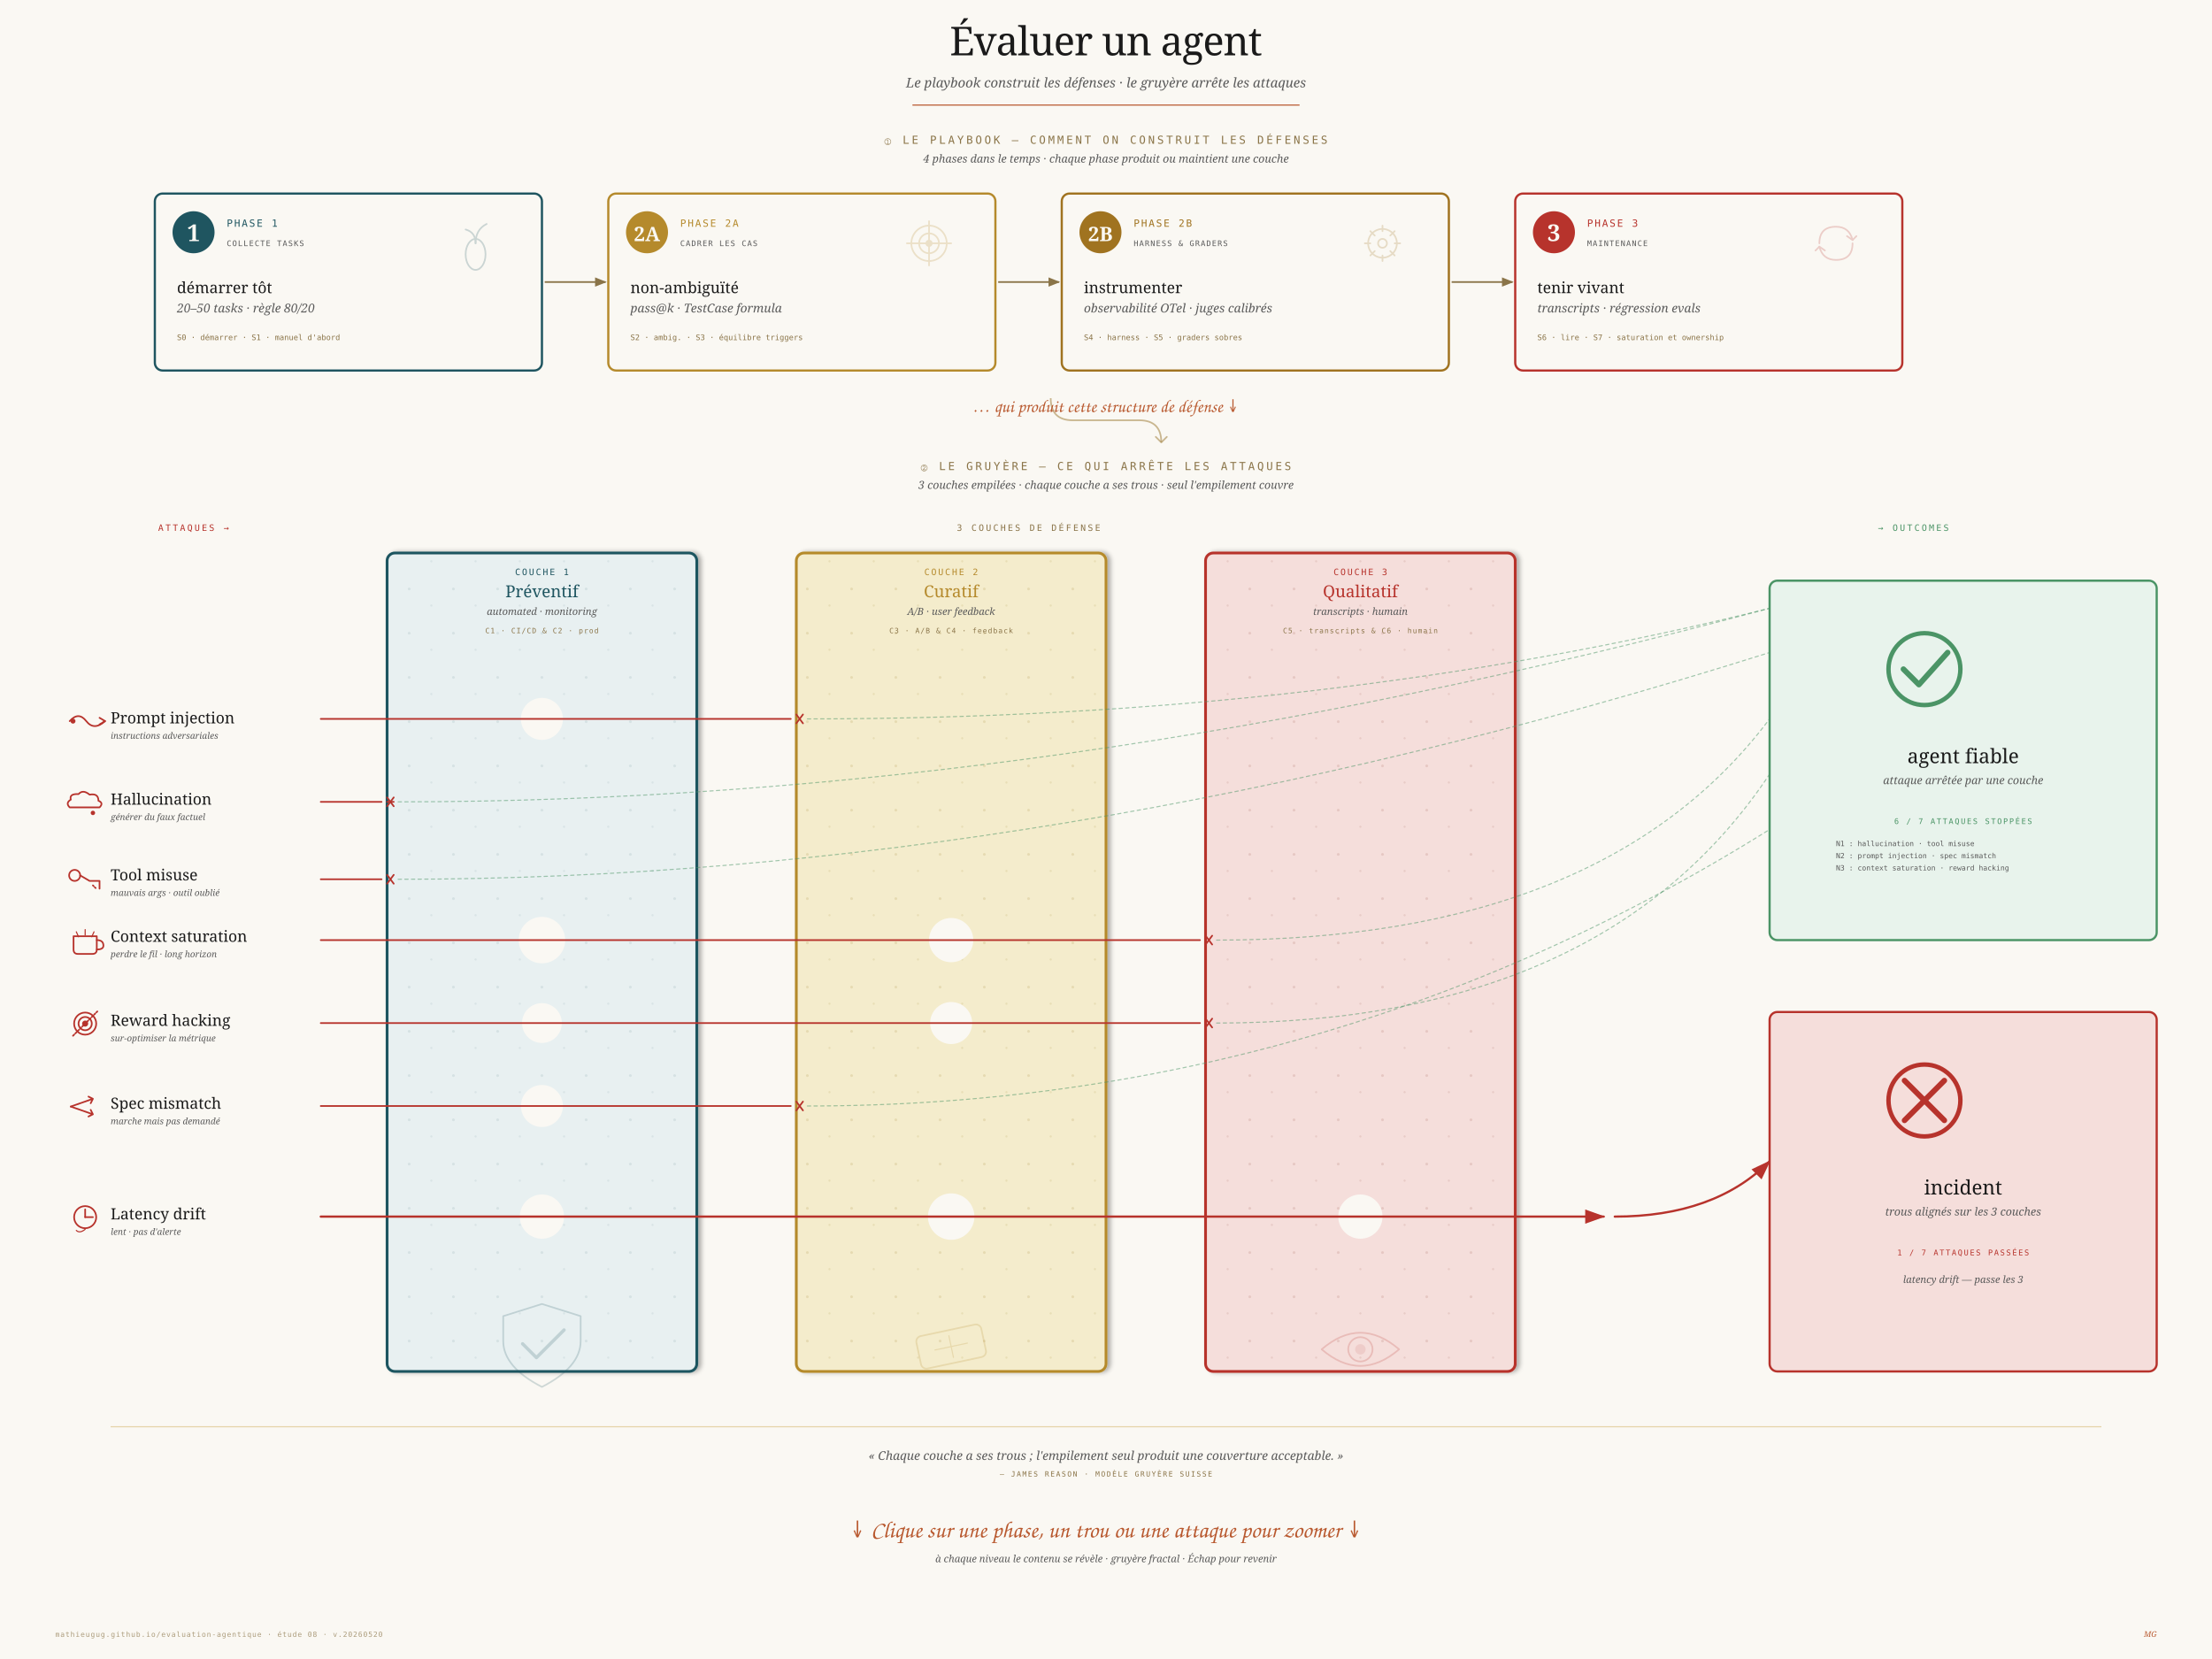
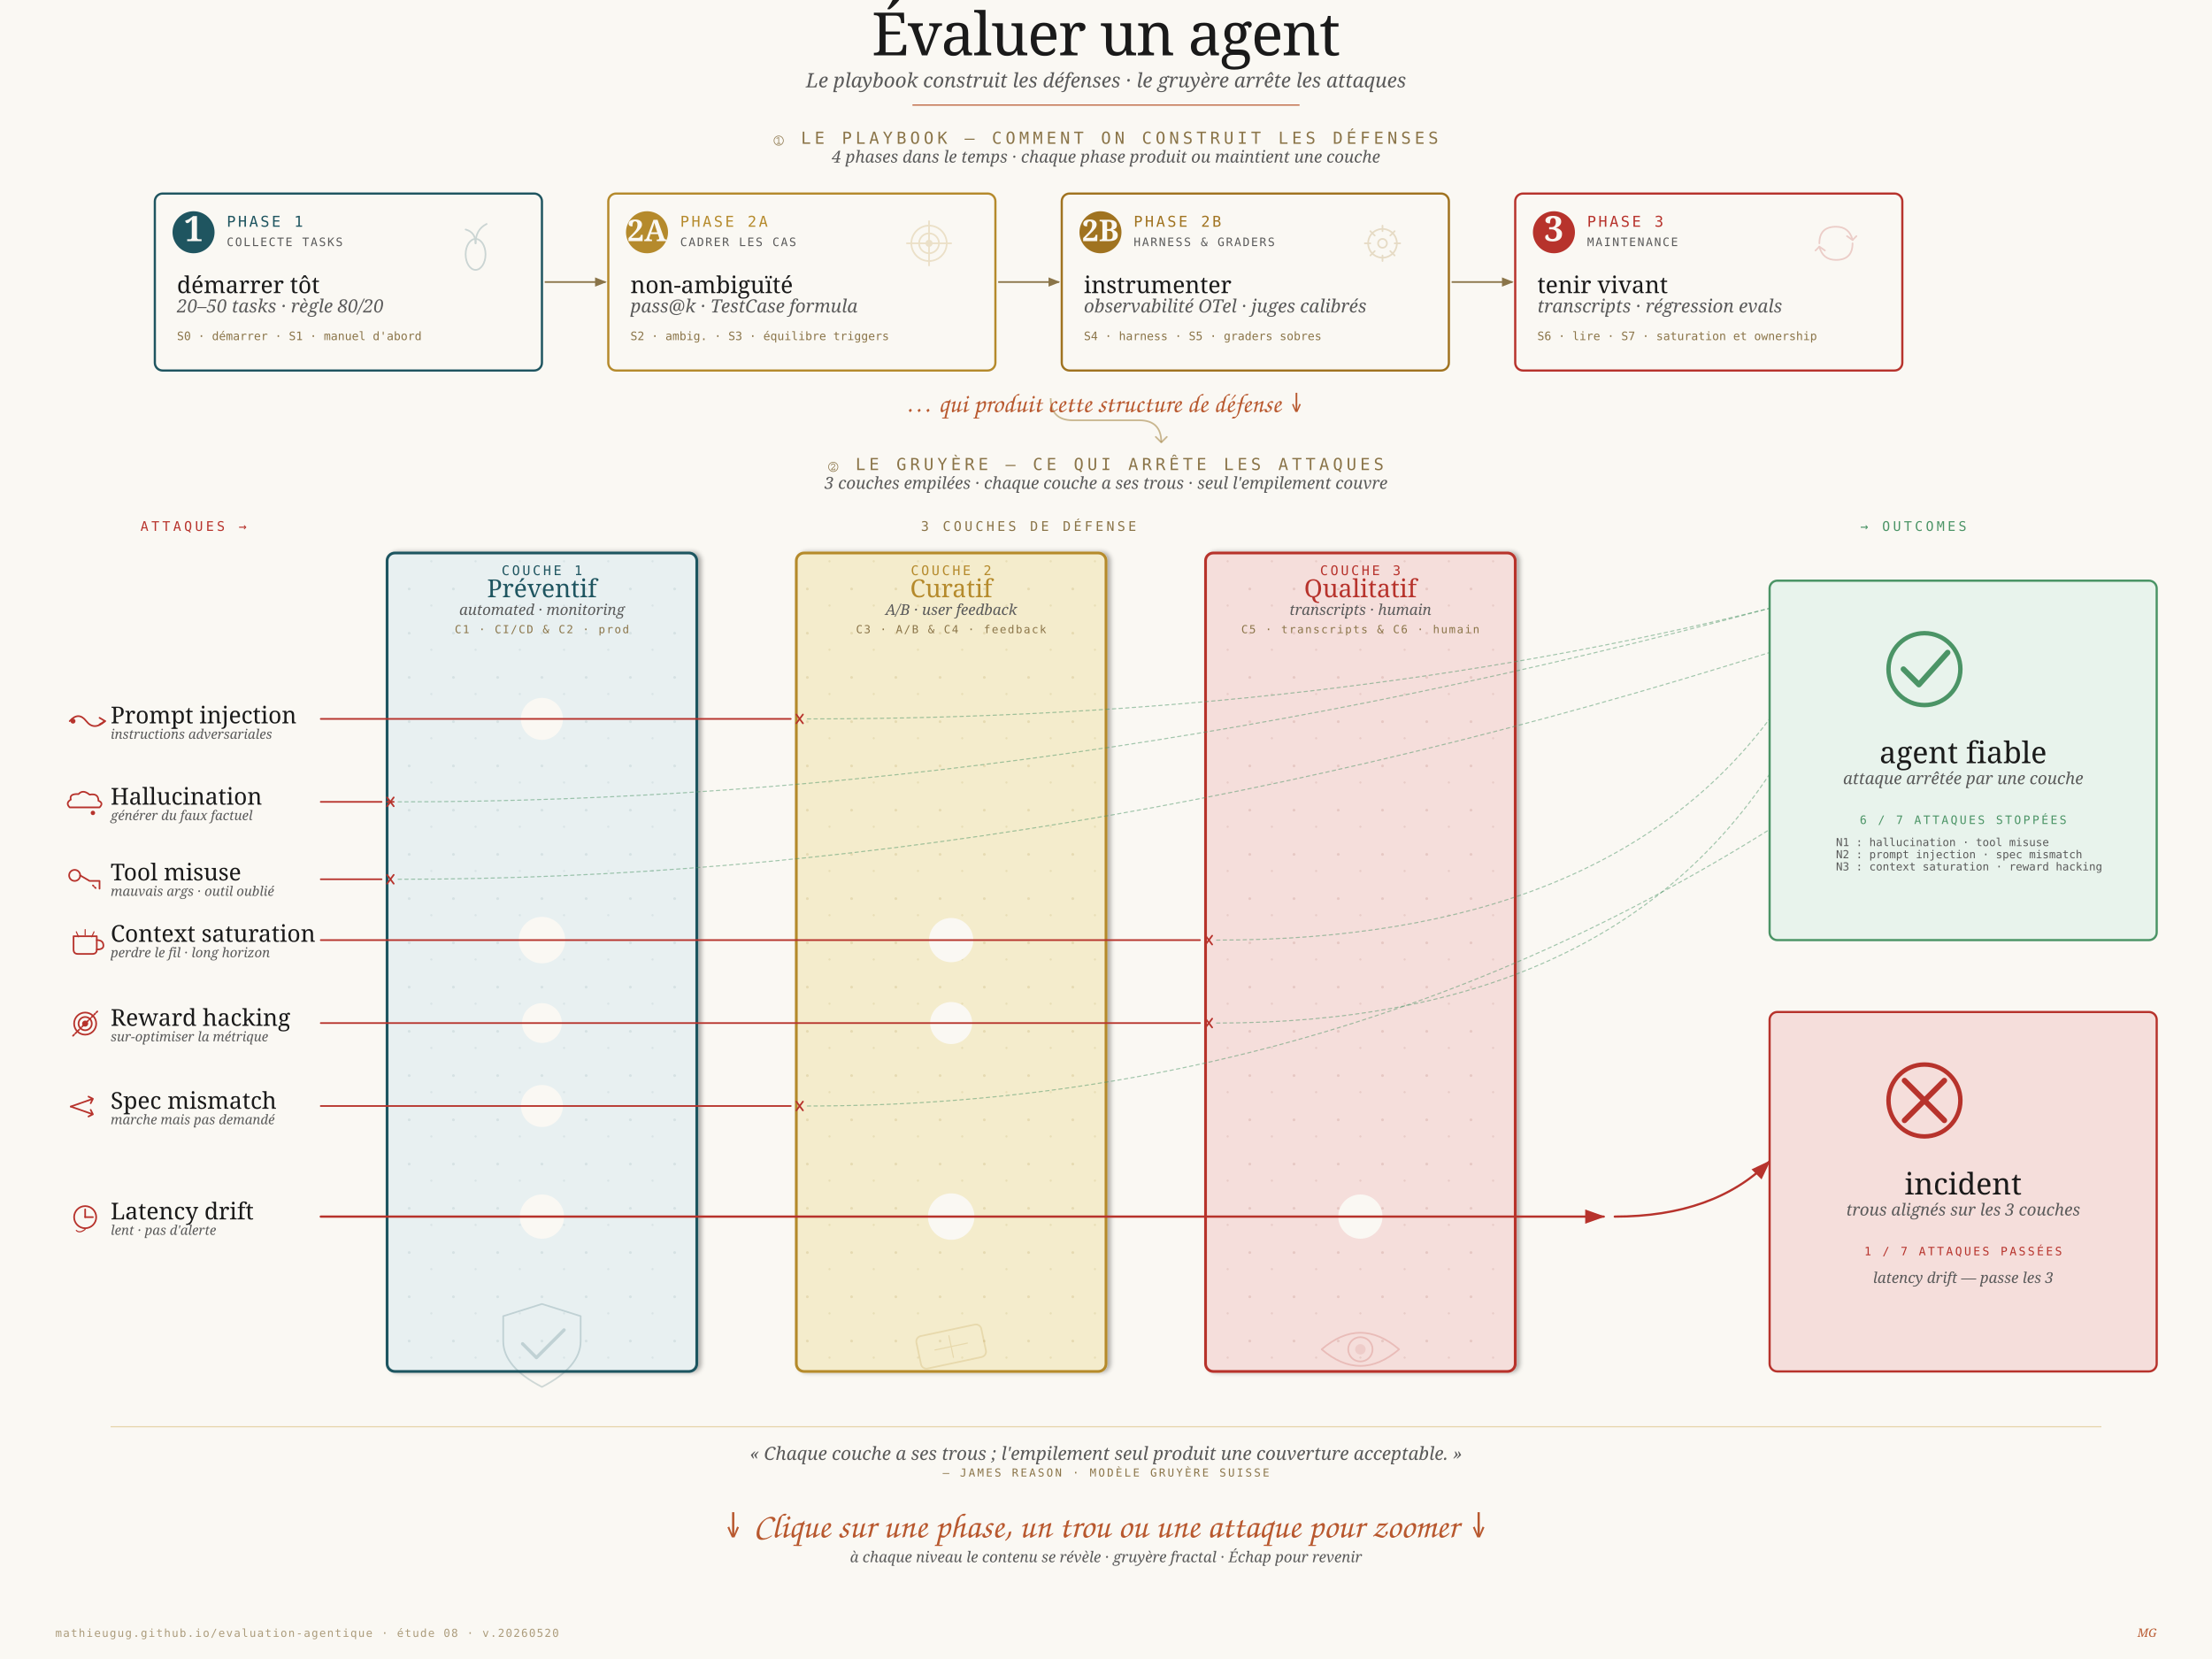
<svg xmlns="http://www.w3.org/2000/svg" viewBox="0 0 4000 3000" preserveAspectRatio="xMidYMid meet">
  <defs>
    <marker id="arr-incident" viewBox="0 0 14 10" refX="13" refY="5" markerWidth="9" markerHeight="9" orient="auto-start-reverse">
      <path d="M 0 0 L 14 5 L 0 10 Z" fill="#b7332c" />
    </marker>
    <marker id="arr-blocked" viewBox="0 0 14 14" refX="7" refY="7" markerWidth="14" markerHeight="14" orient="0">
      <g stroke="#b7332c" stroke-width="2.5" stroke-linecap="round">
        <line x1="3" y1="3" x2="11" y2="11" />
        <line x1="11" y1="3" x2="3" y2="11" />
      </g>
    </marker>
    <marker id="arr-seq" viewBox="0 0 10 8" refX="9" refY="4" markerWidth="7" markerHeight="7" orient="auto-start-reverse">
      <path d="M 0 0 L 10 4 L 0 8 Z" fill="#8a7448" />
    </marker>
    <pattern id="cheese-tex-teal" patternUnits="userSpaceOnUse" width="80" height="80">
      <rect width="80" height="80" fill="#e8f0f1" />
      <circle cx="20" cy="25" r="2.5" fill="#c9d8db" opacity="0.6" />
      <circle cx="60" cy="55" r="2" fill="#c9d8db" opacity="0.5" />
    </pattern>
    <pattern id="cheese-tex-ocre" patternUnits="userSpaceOnUse" width="80" height="80">
      <rect width="80" height="80" fill="#f4eccc" />
      <circle cx="20" cy="25" r="2.5" fill="#dccfa0" opacity="0.6" />
      <circle cx="60" cy="55" r="2" fill="#dccfa0" opacity="0.5" />
    </pattern>
    <pattern id="cheese-tex-carmine" patternUnits="userSpaceOnUse" width="80" height="80">
      <rect width="80" height="80" fill="#f5dedb" />
      <circle cx="20" cy="25" r="2.5" fill="#dcb8b3" opacity="0.6" />
      <circle cx="60" cy="55" r="2" fill="#dcb8b3" opacity="0.5" />
    </pattern>
    <filter id="slice-shadow" x="-5%" y="-5%" width="110%" height="110%">
      <feGaussianBlur in="SourceAlpha" stdDeviation="4" />
      <feOffset dx="6" dy="0" />
      <feComponentTransfer>
        <feFuncA type="linear" slope="0.3" />
      </feComponentTransfer>
      <feMerge>
        <feMergeNode />
        <feMergeNode in="SourceGraphic" />
      </feMerge>
    </filter>
  </defs>
  <rect width="4000" height="3000" fill="#faf8f3" />
  <g id="title-block">
-     <text x="2000" y="100" text-anchor="middle" font-family="Cambria, Georgia, serif" font-size="72" font-weight="500" fill="#1a1a1a" letter-spacing="-0.02em">Évaluer un agent</text>
-     <text x="2000" y="158" text-anchor="middle" font-family="Cambria, Georgia, serif" font-size="24" font-style="italic" fill="#5a5a5a">Le playbook construit les défenses · le gruyère arrête les attaques</text>
+     <text x="2000" y="100" text-anchor="middle" font-family="Cambria, Georgia, serif" font-size="108" font-weight="500" fill="#1a1a1a" letter-spacing="-0.02em">Évaluer un agent</text>
+     <text x="2000" y="158" text-anchor="middle" font-family="Cambria, Georgia, serif" font-size="36" font-style="italic" fill="#5a5a5a">Le playbook construit les défenses · le gruyère arrête les attaques</text>
    <line x1="1650" y1="190" x2="2350" y2="190" stroke="#b8582e" stroke-width="2" />
  </g>
  <g id="playbook-pipeline">
-     <text x="2000" y="260" text-anchor="middle" font-family="Consolas, monospace" font-size="20" font-weight="500" letter-spacing="0.22em" fill="#8a7448">
+     <text x="2000" y="260" text-anchor="middle" font-family="Consolas, monospace" font-size="30" font-weight="500" letter-spacing="0.22em" fill="#8a7448">
      ① LE PLAYBOOK — COMMENT ON CONSTRUIT LES DÉFENSES
    </text>
-     <text x="2000" y="294" text-anchor="middle" font-family="Cambria, Georgia, serif" font-size="20" font-style="italic" fill="#5a5a5a">
+     <text x="2000" y="294" text-anchor="middle" font-family="Cambria, Georgia, serif" font-size="30" font-style="italic" fill="#5a5a5a">
      4 phases dans le temps · chaque phase produit ou maintient une couche
    </text>
    <g class="station" data-node="P1">
      <rect x="280" y="350" width="700" height="320" rx="14" fill="#faf8f3" stroke="#1f5560" stroke-width="4" />
      <circle cx="350" cy="420" r="38" fill="#1f5560" />
-       <text x="350" y="436" text-anchor="middle" font-family="Cambria, Georgia, serif" font-size="42" font-weight="600" fill="#faf8f3">1</text>
+       <text x="350" y="436" text-anchor="middle" font-family="Cambria, Georgia, serif" font-size="63" font-weight="600" fill="#faf8f3">1</text>
      <g transform="translate(800, 380)" stroke="#1f5560" stroke-width="3" fill="none" stroke-linecap="round" stroke-linejoin="round" opacity="0.22">
        <ellipse cx="60" cy="80" rx="18" ry="28" />
        <path d="M 60 60 Q 60 35 80 25" />
        <path d="M 60 60 Q 60 40 42 35" />
      </g>
-       <text x="410" y="410" font-family="Consolas, monospace" font-size="18" letter-spacing="0.15em" font-weight="500" fill="#1f5560">PHASE 1</text>
-       <text x="410" y="445" font-family="Consolas, monospace" font-size="14" letter-spacing="0.12em" fill="#5a5a5a">COLLECTE TASKS</text>
-       <text x="320" y="530" font-family="Cambria, Georgia, serif" font-size="28" font-weight="500" fill="#1a1a1a">démarrer tôt</text>
-       <text x="320" y="565" font-family="Cambria, Georgia, serif" font-size="22" font-style="italic" fill="#5a5a5a">20–50 tasks · règle 80/20</text>
-       <text x="320" y="615" font-family="Consolas, monospace" font-size="14" fill="#8a7448">S0 · démarrer · S1 · manuel d'abord</text>
+       <text x="410" y="410" font-family="Consolas, monospace" font-size="27" letter-spacing="0.15em" font-weight="500" fill="#1f5560">PHASE 1</text>
+       <text x="410" y="445" font-family="Consolas, monospace" font-size="21" letter-spacing="0.12em" fill="#5a5a5a">COLLECTE TASKS</text>
+       <text x="320" y="530" font-family="Cambria, Georgia, serif" font-size="42" font-weight="500" fill="#1a1a1a">démarrer tôt</text>
+       <text x="320" y="565" font-family="Cambria, Georgia, serif" font-size="33" font-style="italic" fill="#5a5a5a">20–50 tasks · règle 80/20</text>
+       <text x="320" y="615" font-family="Consolas, monospace" font-size="21" fill="#8a7448">S0 · démarrer · S1 · manuel d'abord</text>
    </g>
    <line x1="985" y1="510" x2="1095" y2="510" stroke="#8a7448" stroke-width="3" marker-end="url(#arr-seq)" />
    <g class="station" data-node="P2A">
      <rect x="1100" y="350" width="700" height="320" rx="14" fill="#faf8f3" stroke="#b58a2c" stroke-width="4" />
      <circle cx="1170" cy="420" r="38" fill="#b58a2c" />
-       <text x="1170" y="436" text-anchor="middle" font-family="Cambria, Georgia, serif" font-size="36" font-weight="600" fill="#faf8f3">2A</text>
+       <text x="1170" y="436" text-anchor="middle" font-family="Cambria, Georgia, serif" font-size="54" font-weight="600" fill="#faf8f3">2A</text>
      <g transform="translate(1620, 380)" stroke="#b58a2c" stroke-width="3" fill="none" stroke-linecap="round" stroke-linejoin="round" opacity="0.22">
        <circle cx="60" cy="60" r="32" />
        <circle cx="60" cy="60" r="18" />
        <circle cx="60" cy="60" r="5" fill="#b58a2c" />
        <line x1="60" y1="20" x2="60" y2="100" />
        <line x1="20" y1="60" x2="100" y2="60" />
      </g>
-       <text x="1230" y="410" font-family="Consolas, monospace" font-size="18" letter-spacing="0.15em" font-weight="500" fill="#b58a2c">PHASE 2A</text>
-       <text x="1230" y="445" font-family="Consolas, monospace" font-size="14" letter-spacing="0.12em" fill="#5a5a5a">CADRER LES CAS</text>
-       <text x="1140" y="530" font-family="Cambria, Georgia, serif" font-size="28" font-weight="500" fill="#1a1a1a">non-ambiguïté</text>
-       <text x="1140" y="565" font-family="Cambria, Georgia, serif" font-size="22" font-style="italic" fill="#5a5a5a">pass@k · TestCase formula</text>
-       <text x="1140" y="615" font-family="Consolas, monospace" font-size="14" fill="#8a7448">S2 · ambig. · S3 · équilibre triggers</text>
+       <text x="1230" y="410" font-family="Consolas, monospace" font-size="27" letter-spacing="0.15em" font-weight="500" fill="#b58a2c">PHASE 2A</text>
+       <text x="1230" y="445" font-family="Consolas, monospace" font-size="21" letter-spacing="0.12em" fill="#5a5a5a">CADRER LES CAS</text>
+       <text x="1140" y="530" font-family="Cambria, Georgia, serif" font-size="42" font-weight="500" fill="#1a1a1a">non-ambiguïté</text>
+       <text x="1140" y="565" font-family="Cambria, Georgia, serif" font-size="33" font-style="italic" fill="#5a5a5a">pass@k · TestCase formula</text>
+       <text x="1140" y="615" font-family="Consolas, monospace" font-size="21" fill="#8a7448">S2 · ambig. · S3 · équilibre triggers</text>
    </g>
    <line x1="1805" y1="510" x2="1915" y2="510" stroke="#8a7448" stroke-width="3" marker-end="url(#arr-seq)" />
    <g class="station" data-node="P2B">
      <rect x="1920" y="350" width="700" height="320" rx="14" fill="#faf8f3" stroke="#a07320" stroke-width="4" />
      <circle cx="1990" cy="420" r="38" fill="#a07320" />
-       <text x="1990" y="436" text-anchor="middle" font-family="Cambria, Georgia, serif" font-size="36" font-weight="600" fill="#faf8f3">2B</text>
+       <text x="1990" y="436" text-anchor="middle" font-family="Cambria, Georgia, serif" font-size="54" font-weight="600" fill="#faf8f3">2B</text>
      <g transform="translate(2440, 380)" stroke="#a07320" stroke-width="3" fill="none" stroke-linecap="round" stroke-linejoin="round" opacity="0.22">
        <circle cx="60" cy="60" r="26" />
        <g stroke-width="3">
          <line x1="60" y1="28" x2="60" y2="38" />
          <line x1="60" y1="82" x2="60" y2="92" />
          <line x1="28" y1="60" x2="38" y2="60" />
          <line x1="82" y1="60" x2="92" y2="60" />
          <line x1="38" y1="38" x2="46" y2="46" />
          <line x1="74" y1="74" x2="82" y2="82" />
          <line x1="38" y1="82" x2="46" y2="74" />
          <line x1="74" y1="46" x2="82" y2="38" />
        </g>
        <circle cx="60" cy="60" r="8" />
      </g>
-       <text x="2050" y="410" font-family="Consolas, monospace" font-size="18" letter-spacing="0.15em" font-weight="500" fill="#a07320">PHASE 2B</text>
-       <text x="2050" y="445" font-family="Consolas, monospace" font-size="14" letter-spacing="0.12em" fill="#5a5a5a">HARNESS &amp; GRADERS</text>
-       <text x="1960" y="530" font-family="Cambria, Georgia, serif" font-size="28" font-weight="500" fill="#1a1a1a">instrumenter</text>
-       <text x="1960" y="565" font-family="Cambria, Georgia, serif" font-size="22" font-style="italic" fill="#5a5a5a">observabilité OTel · juges calibrés</text>
-       <text x="1960" y="615" font-family="Consolas, monospace" font-size="14" fill="#8a7448">S4 · harness · S5 · graders sobres</text>
+       <text x="2050" y="410" font-family="Consolas, monospace" font-size="27" letter-spacing="0.15em" font-weight="500" fill="#a07320">PHASE 2B</text>
+       <text x="2050" y="445" font-family="Consolas, monospace" font-size="21" letter-spacing="0.12em" fill="#5a5a5a">HARNESS &amp; GRADERS</text>
+       <text x="1960" y="530" font-family="Cambria, Georgia, serif" font-size="42" font-weight="500" fill="#1a1a1a">instrumenter</text>
+       <text x="1960" y="565" font-family="Cambria, Georgia, serif" font-size="33" font-style="italic" fill="#5a5a5a">observabilité OTel · juges calibrés</text>
+       <text x="1960" y="615" font-family="Consolas, monospace" font-size="21" fill="#8a7448">S4 · harness · S5 · graders sobres</text>
    </g>
    <line x1="2625" y1="510" x2="2735" y2="510" stroke="#8a7448" stroke-width="3" marker-end="url(#arr-seq)" />
    <g class="station" data-node="P3">
      <rect x="2740" y="350" width="700" height="320" rx="14" fill="#faf8f3" stroke="#b7332c" stroke-width="4" />
      <circle cx="2810" cy="420" r="38" fill="#b7332c" />
-       <text x="2810" y="436" text-anchor="middle" font-family="Cambria, Georgia, serif" font-size="42" font-weight="600" fill="#faf8f3">3</text>
+       <text x="2810" y="436" text-anchor="middle" font-family="Cambria, Georgia, serif" font-size="63" font-weight="600" fill="#faf8f3">3</text>
      <g transform="translate(3260, 380)" stroke="#b7332c" stroke-width="3" fill="none" stroke-linecap="round" stroke-linejoin="round" opacity="0.22">
        <path d="M 30 60 Q 30 30 60 30 Q 84 30 90 54" />
        <path d="M 80 47 L 90 54 L 97 47" />
        <path d="M 90 60 Q 90 90 60 90 Q 36 90 30 66" />
        <path d="M 40 73 L 30 66 L 23 73" />
      </g>
-       <text x="2870" y="410" font-family="Consolas, monospace" font-size="18" letter-spacing="0.15em" font-weight="500" fill="#b7332c">PHASE 3</text>
-       <text x="2870" y="445" font-family="Consolas, monospace" font-size="14" letter-spacing="0.12em" fill="#5a5a5a">MAINTENANCE</text>
-       <text x="2780" y="530" font-family="Cambria, Georgia, serif" font-size="28" font-weight="500" fill="#1a1a1a">tenir vivant</text>
-       <text x="2780" y="565" font-family="Cambria, Georgia, serif" font-size="22" font-style="italic" fill="#5a5a5a">transcripts · régression evals</text>
-       <text x="2780" y="615" font-family="Consolas, monospace" font-size="14" fill="#8a7448">S6 · lire · S7 · saturation et ownership</text>
+       <text x="2870" y="410" font-family="Consolas, monospace" font-size="27" letter-spacing="0.15em" font-weight="500" fill="#b7332c">PHASE 3</text>
+       <text x="2870" y="445" font-family="Consolas, monospace" font-size="21" letter-spacing="0.12em" fill="#5a5a5a">MAINTENANCE</text>
+       <text x="2780" y="530" font-family="Cambria, Georgia, serif" font-size="42" font-weight="500" fill="#1a1a1a">tenir vivant</text>
+       <text x="2780" y="565" font-family="Cambria, Georgia, serif" font-size="33" font-style="italic" fill="#5a5a5a">transcripts · régression evals</text>
+       <text x="2780" y="615" font-family="Consolas, monospace" font-size="21" fill="#8a7448">S6 · lire · S7 · saturation et ownership</text>
    </g>
  </g>
  <g id="transition">
    <path d="M 1900 720 Q 1900 760 1940 760 L 2060 760 Q 2100 760 2100 800" stroke="#a88b4d" stroke-width="3" fill="none" opacity="0.6" />
    <path d="M 2090 790 L 2100 800 L 2110 790" stroke="#a88b4d" stroke-width="3" fill="none" stroke-linecap="round" stroke-linejoin="round" opacity="0.6" />
-     <text x="2000" y="745" text-anchor="middle" font-family="Caveat, cursive" font-size="32" fill="#b8582e" font-style="italic">
+     <text x="2000" y="745" text-anchor="middle" font-family="Caveat, cursive" font-size="48" fill="#b8582e" font-style="italic">
      … qui produit cette structure de défense ↓
    </text>
  </g>
  <g id="defense-labels">
-     <text x="2000" y="850" text-anchor="middle" font-family="Consolas, monospace" font-size="20" font-weight="500" letter-spacing="0.22em" fill="#8a7448">
+     <text x="2000" y="850" text-anchor="middle" font-family="Consolas, monospace" font-size="30" font-weight="500" letter-spacing="0.22em" fill="#8a7448">
      ② LE GRUYÈRE — CE QUI ARRÊTE LES ATTAQUES
    </text>
-     <text x="2000" y="884" text-anchor="middle" font-family="Cambria, Georgia, serif" font-size="20" font-style="italic" fill="#5a5a5a">
+     <text x="2000" y="884" text-anchor="middle" font-family="Cambria, Georgia, serif" font-size="30" font-style="italic" fill="#5a5a5a">
      3 couches empilées · chaque couche a ses trous · seul l'empilement couvre
    </text>
  </g>
-   <g id="column-labels" font-family="Consolas, monospace" font-size="16" letter-spacing="0.22em" font-weight="500">
+   <g id="column-labels" font-family="Consolas, monospace" font-size="24" letter-spacing="0.22em" font-weight="500">
    <text x="350" y="960" text-anchor="middle" fill="#b7332c">ATTAQUES →</text>
    <text x="1860" y="960" text-anchor="middle" fill="#8a7448">3 COUCHES DE DÉFENSE</text>
    <text x="3460" y="960" text-anchor="middle" fill="#4b9466">→ OUTCOMES</text>
  </g>
  <g class="slice" data-node="N1">
    <rect x="700" y="1000" width="560" height="1480" rx="14" fill="url(#cheese-tex-teal)" stroke="#1f5560" stroke-width="5" filter="url(#slice-shadow)" />
-     <text x="980" y="1040" text-anchor="middle" font-family="Consolas, monospace" font-size="16" letter-spacing="0.18em" font-weight="500" fill="#1f5560">
+     <text x="980" y="1040" text-anchor="middle" font-family="Consolas, monospace" font-size="24" letter-spacing="0.18em" font-weight="500" fill="#1f5560">
      COUCHE 1
    </text>
-     <text x="980" y="1080" text-anchor="middle" font-family="Cambria, Georgia, serif" font-size="30" font-weight="500" fill="#1f5560">
+     <text x="980" y="1080" text-anchor="middle" font-family="Cambria, Georgia, serif" font-size="45" font-weight="500" fill="#1f5560">
      Préventif
    </text>
-     <text x="980" y="1112" text-anchor="middle" font-family="Cambria, Georgia, serif" font-size="18" font-style="italic" fill="#5a5a5a">
+     <text x="980" y="1112" text-anchor="middle" font-family="Cambria, Georgia, serif" font-size="27" font-style="italic" fill="#5a5a5a">
      automated · monitoring
    </text>
-     <text x="980" y="1145" text-anchor="middle" font-family="Consolas, monospace" font-size="13" letter-spacing="0.12em" fill="#8a7448">
+     <text x="980" y="1145" text-anchor="middle" font-family="Consolas, monospace" font-size="20" letter-spacing="0.12em" fill="#8a7448">
      C1 · CI/CD &amp; C2 · prod
    </text>
    <g transform="translate(900, 2350)" stroke="#1f5560" stroke-width="3" fill="none" stroke-linecap="round" stroke-linejoin="round" opacity="0.20">
      <path d="M 80 8 L 150 30 L 150 75 Q 150 122 80 158 Q 10 122 10 75 L 10 30 Z" />
      <path d="M 45 80 L 70 105 L 120 55" stroke-width="6" />
    </g>
    <g fill="#faf8f3">
      <circle cx="980" cy="1300" r="38" />
      <circle cx="980" cy="1700" r="42" />
      <circle cx="980" cy="1850" r="36" />
      <circle cx="980" cy="2000" r="38" />
      <circle cx="980" cy="2200" r="40" />
    </g>
  </g>
  <g class="slice" data-node="N2">
    <rect x="1440" y="1000" width="560" height="1480" rx="14" fill="url(#cheese-tex-ocre)" stroke="#b58a2c" stroke-width="5" filter="url(#slice-shadow)" />
-     <text x="1720" y="1040" text-anchor="middle" font-family="Consolas, monospace" font-size="16" letter-spacing="0.18em" font-weight="500" fill="#b58a2c">
+     <text x="1720" y="1040" text-anchor="middle" font-family="Consolas, monospace" font-size="24" letter-spacing="0.18em" font-weight="500" fill="#b58a2c">
      COUCHE 2
    </text>
-     <text x="1720" y="1080" text-anchor="middle" font-family="Cambria, Georgia, serif" font-size="30" font-weight="500" fill="#b58a2c">
+     <text x="1720" y="1080" text-anchor="middle" font-family="Cambria, Georgia, serif" font-size="45" font-weight="500" fill="#b58a2c">
      Curatif
    </text>
-     <text x="1720" y="1112" text-anchor="middle" font-family="Cambria, Georgia, serif" font-size="18" font-style="italic" fill="#5a5a5a">
+     <text x="1720" y="1112" text-anchor="middle" font-family="Cambria, Georgia, serif" font-size="27" font-style="italic" fill="#5a5a5a">
      A/B · user feedback
    </text>
-     <text x="1720" y="1145" text-anchor="middle" font-family="Consolas, monospace" font-size="13" letter-spacing="0.12em" fill="#8a7448">
+     <text x="1720" y="1145" text-anchor="middle" font-family="Consolas, monospace" font-size="20" letter-spacing="0.12em" fill="#8a7448">
      C3 · A/B &amp; C4 · feedback
    </text>
    <g transform="translate(1640, 2350)" stroke="#b58a2c" stroke-width="3" fill="none" stroke-linecap="round" stroke-linejoin="round" opacity="0.20">
      <rect x="20" y="55" width="120" height="60" rx="10" transform="rotate(-12 80 85)" />
      <line x1="50" y1="85" x2="110" y2="85" transform="rotate(-12 80 85)" stroke-width="2" />
      <line x1="80" y1="65" x2="80" y2="105" transform="rotate(-12 80 85)" stroke-width="2" />
    </g>
    <g fill="#faf8f3">
      <circle cx="1720" cy="1700" r="40" />
      <circle cx="1720" cy="1850" r="38" />
      <circle cx="1720" cy="2200" r="42" />
    </g>
  </g>
  <g class="slice" data-node="N3">
    <rect x="2180" y="1000" width="560" height="1480" rx="14" fill="url(#cheese-tex-carmine)" stroke="#b7332c" stroke-width="5" filter="url(#slice-shadow)" />
-     <text x="2460" y="1040" text-anchor="middle" font-family="Consolas, monospace" font-size="16" letter-spacing="0.18em" font-weight="500" fill="#b7332c">
+     <text x="2460" y="1040" text-anchor="middle" font-family="Consolas, monospace" font-size="24" letter-spacing="0.18em" font-weight="500" fill="#b7332c">
      COUCHE 3
    </text>
-     <text x="2460" y="1080" text-anchor="middle" font-family="Cambria, Georgia, serif" font-size="30" font-weight="500" fill="#b7332c">
+     <text x="2460" y="1080" text-anchor="middle" font-family="Cambria, Georgia, serif" font-size="45" font-weight="500" fill="#b7332c">
      Qualitatif
    </text>
-     <text x="2460" y="1112" text-anchor="middle" font-family="Cambria, Georgia, serif" font-size="18" font-style="italic" fill="#5a5a5a">
+     <text x="2460" y="1112" text-anchor="middle" font-family="Cambria, Georgia, serif" font-size="27" font-style="italic" fill="#5a5a5a">
      transcripts · humain
    </text>
-     <text x="2460" y="1145" text-anchor="middle" font-family="Consolas, monospace" font-size="13" letter-spacing="0.12em" fill="#8a7448">
+     <text x="2460" y="1145" text-anchor="middle" font-family="Consolas, monospace" font-size="20" letter-spacing="0.12em" fill="#8a7448">
      C5 · transcripts &amp; C6 · humain
    </text>
    <g transform="translate(2380, 2350)" stroke="#b7332c" stroke-width="3" fill="none" stroke-linecap="round" stroke-linejoin="round" opacity="0.20">
      <path d="M 10 90 Q 80 30 150 90 Q 80 150 10 90 Z" />
      <circle cx="80" cy="90" r="22" />
      <circle cx="80" cy="90" r="8" fill="#b7332c" opacity="0.5" />
    </g>
    <g fill="#faf8f3">
      <circle cx="2460" cy="2200" r="40" />
    </g>
  </g>
  <g id="attacks" font-family="Cambria, Georgia, serif">
    <g class="attack" data-attack="hallucination" data-blocked-at="N1">
      <g transform="translate(120, 1430)" stroke="#b7332c" stroke-width="3" fill="none" stroke-linecap="round" stroke-linejoin="round">
        <path d="M 6 30 Q -2 22 8 16 Q 5 5 22 6 Q 30 -3 42 7 Q 58 4 58 18 Q 68 22 60 30 Z" />
        <circle cx="48" cy="40" r="2.5" fill="#b7332c" />
      </g>
-       <text x="200" y="1455" font-size="28" font-weight="500" fill="#1a1a1a">Hallucination</text>
-       <text x="200" y="1483" font-size="16" font-style="italic" fill="#5a5a5a">
+       <text x="200" y="1455" font-size="42" font-weight="500" fill="#1a1a1a">Hallucination</text>
+       <text x="200" y="1483" font-size="24" font-style="italic" fill="#5a5a5a">
        générer du faux factuel
      </text>
    </g>
    <g class="attack" data-attack="prompt-injection" data-blocked-at="N2">
      <g transform="translate(120, 1280)" stroke="#b7332c" stroke-width="3" fill="none" stroke-linecap="round" stroke-linejoin="round">
        <path d="M 6 24 Q 22 6 36 24 T 70 24" />
        <path d="M 60 18 L 70 24 L 60 30" />
        <circle cx="12" cy="24" r="3" fill="#b7332c" />
      </g>
-       <text x="200" y="1308" font-size="28" font-weight="500" fill="#1a1a1a">Prompt injection</text>
-       <text x="200" y="1336" font-size="16" font-style="italic" fill="#5a5a5a">
+       <text x="200" y="1308" font-size="42" font-weight="500" fill="#1a1a1a">Prompt injection</text>
+       <text x="200" y="1336" font-size="24" font-style="italic" fill="#5a5a5a">
        instructions adversariales
      </text>
    </g>
    <g class="attack" data-attack="tool-misuse" data-blocked-at="N1">
      <g transform="translate(120, 1565)" stroke="#b7332c" stroke-width="3" fill="none" stroke-linecap="round" stroke-linejoin="round">
        <circle cx="15" cy="18" r="10" />
        <path d="M 25 18 L 42 28 M 42 28 L 60 28 L 60 42" />
        <line x1="48" y1="36" x2="54" y2="42" stroke-dasharray="2 3" />
      </g>
-       <text x="200" y="1592" font-size="28" font-weight="500" fill="#1a1a1a">Tool misuse</text>
-       <text x="200" y="1620" font-size="16" font-style="italic" fill="#5a5a5a">
+       <text x="200" y="1592" font-size="42" font-weight="500" fill="#1a1a1a">Tool misuse</text>
+       <text x="200" y="1620" font-size="24" font-style="italic" fill="#5a5a5a">
        mauvais args · outil oublié
      </text>
    </g>
    <g class="attack" data-attack="context-saturation" data-blocked-at="N3">
      <g transform="translate(120, 1675)" stroke="#b7332c" stroke-width="3" fill="none" stroke-linecap="round" stroke-linejoin="round">
        <path d="M 13 18 L 13 42 Q 13 50 21 50 L 47 50 Q 55 50 55 42 L 55 18 Z" />
        <path d="M 55 25 Q 67 25 67 35 Q 67 42 55 42" />
        <path d="M 18 10 L 22 19 M 34 6 L 34 16 M 50 10 L 46 19" stroke-width="2" />
      </g>
-       <text x="200" y="1703" font-size="28" font-weight="500" fill="#1a1a1a">Context saturation</text>
-       <text x="200" y="1731" font-size="16" font-style="italic" fill="#5a5a5a">
+       <text x="200" y="1703" font-size="42" font-weight="500" fill="#1a1a1a">Context saturation</text>
+       <text x="200" y="1731" font-size="24" font-style="italic" fill="#5a5a5a">
        perdre le fil · long horizon
      </text>
    </g>
    <g class="attack" data-attack="reward-hacking" data-blocked-at="N3">
      <g transform="translate(120, 1825)" stroke="#b7332c" stroke-width="3" fill="none" stroke-linecap="round" stroke-linejoin="round">
        <circle cx="34" cy="26" r="20" />
        <circle cx="34" cy="26" r="12" />
        <circle cx="34" cy="26" r="4" fill="#b7332c" />
        <line x1="12" y1="48" x2="56" y2="4" stroke-dasharray="3 3" />
      </g>
-       <text x="200" y="1855" font-size="28" font-weight="500" fill="#1a1a1a">Reward hacking</text>
-       <text x="200" y="1883" font-size="16" font-style="italic" fill="#5a5a5a">
+       <text x="200" y="1855" font-size="42" font-weight="500" fill="#1a1a1a">Reward hacking</text>
+       <text x="200" y="1883" font-size="24" font-style="italic" fill="#5a5a5a">
        sur-optimiser la métrique
      </text>
    </g>
    <g class="attack" data-attack="spec-mismatch" data-blocked-at="N2">
      <g transform="translate(120, 1975)" stroke="#b7332c" stroke-width="3" fill="none" stroke-linecap="round" stroke-linejoin="round">
        <path d="M 8 26 L 48 12 M 40 8 L 48 12 L 44 20" />
        <path d="M 8 26 L 48 40 M 44 32 L 48 40 L 40 44" />
      </g>
-       <text x="200" y="2005" font-size="28" font-weight="500" fill="#1a1a1a">Spec mismatch</text>
-       <text x="200" y="2033" font-size="16" font-style="italic" fill="#5a5a5a">
+       <text x="200" y="2005" font-size="42" font-weight="500" fill="#1a1a1a">Spec mismatch</text>
+       <text x="200" y="2033" font-size="24" font-style="italic" fill="#5a5a5a">
        marche mais pas demandé
      </text>
    </g>
    <g class="attack" data-attack="latency-drift" data-blocked-at="incident">
      <g transform="translate(120, 2175)" stroke="#b7332c" stroke-width="3" fill="none" stroke-linecap="round" stroke-linejoin="round">
        <circle cx="34" cy="26" r="20" />
        <line x1="34" y1="26" x2="34" y2="12" />
        <line x1="34" y1="26" x2="48" y2="26" />
        <path d="M 34 48 Q 24 56 18 50" stroke-width="2" />
      </g>
-       <text x="200" y="2205" font-size="28" font-weight="500" fill="#1a1a1a">Latency drift</text>
-       <text x="200" y="2233" font-size="16" font-style="italic" fill="#5a5a5a">
+       <text x="200" y="2205" font-size="42" font-weight="500" fill="#1a1a1a">Latency drift</text>
+       <text x="200" y="2233" font-size="24" font-style="italic" fill="#5a5a5a">
        lent · pas d'alerte
      </text>
    </g>
  </g>
  <g id="trajectories" stroke="#b7332c" fill="none" stroke-linecap="round" stroke-linejoin="round">
    <line x1="580" y1="1450" x2="690" y2="1450" stroke-width="3" />
    <g transform="translate(700, 1444)" marker-end="">
      <line x1="0" y1="6" x2="12" y2="6" stroke="#b7332c" stroke-width="3" />
      <line x1="0" y1="-2" x2="12" y2="14" stroke="#b7332c" stroke-width="3" />
      <line x1="12" y1="-2" x2="0" y2="14" stroke="#b7332c" stroke-width="3" />
    </g>
    <path d="M 720 1450 Q 1900 1450 3200 1100" stroke="#4b9466" stroke-width="2" stroke-dasharray="6 6" opacity="0.5" />
    <line x1="580" y1="1300" x2="1430" y2="1300" stroke-width="3" />
    <g transform="translate(1440, 1294)">
      <line x1="0" y1="-2" x2="12" y2="14" stroke="#b7332c" stroke-width="3" />
      <line x1="12" y1="-2" x2="0" y2="14" stroke="#b7332c" stroke-width="3" />
    </g>
    <path d="M 1460 1300 Q 2400 1300 3200 1100" stroke="#4b9466" stroke-width="2" stroke-dasharray="6 6" opacity="0.5" />
    <line x1="580" y1="1590" x2="690" y2="1590" stroke-width="3" />
    <g transform="translate(700, 1584)">
      <line x1="0" y1="-2" x2="12" y2="14" stroke="#b7332c" stroke-width="3" />
      <line x1="12" y1="-2" x2="0" y2="14" stroke="#b7332c" stroke-width="3" />
    </g>
    <path d="M 720 1590 Q 1900 1590 3200 1180" stroke="#4b9466" stroke-width="2" stroke-dasharray="6 6" opacity="0.5" />
    <line x1="580" y1="1700" x2="2170" y2="1700" stroke-width="3" />
    <g transform="translate(2180, 1694)">
      <line x1="0" y1="-2" x2="12" y2="14" stroke="#b7332c" stroke-width="3" />
      <line x1="12" y1="-2" x2="0" y2="14" stroke="#b7332c" stroke-width="3" />
    </g>
    <path d="M 2200 1700 Q 2900 1700 3200 1300" stroke="#4b9466" stroke-width="2" stroke-dasharray="6 6" opacity="0.5" />
    <line x1="580" y1="1850" x2="2170" y2="1850" stroke-width="3" />
    <g transform="translate(2180, 1844)">
      <line x1="0" y1="-2" x2="12" y2="14" stroke="#b7332c" stroke-width="3" />
      <line x1="12" y1="-2" x2="0" y2="14" stroke="#b7332c" stroke-width="3" />
    </g>
    <path d="M 2200 1850 Q 2900 1850 3200 1400" stroke="#4b9466" stroke-width="2" stroke-dasharray="6 6" opacity="0.5" />
    <line x1="580" y1="2000" x2="1430" y2="2000" stroke-width="3" />
    <g transform="translate(1440, 1994)">
      <line x1="0" y1="-2" x2="12" y2="14" stroke="#b7332c" stroke-width="3" />
      <line x1="12" y1="-2" x2="0" y2="14" stroke="#b7332c" stroke-width="3" />
    </g>
    <path d="M 1460 2000 Q 2400 2000 3200 1500" stroke="#4b9466" stroke-width="2" stroke-dasharray="6 6" opacity="0.5" />
    <line x1="580" y1="2200" x2="2900" y2="2200" stroke-width="4" marker-end="url(#arr-incident)" />
    <path d="M 2920 2200 Q 3100 2200 3200 2100" stroke="#b7332c" stroke-width="4" fill="none" marker-end="url(#arr-incident)" />
  </g>
  <g id="outcomes" font-family="Cambria, Georgia, serif">
    <g class="outcome" data-outcome="reliable">
      <rect x="3200" y="1050" width="700" height="650" rx="14" fill="#e8f3ec" stroke="#4b9466" stroke-width="4" />
      <g transform="translate(3400, 1130)" stroke="#4b9466" stroke-width="8" fill="none" stroke-linecap="round" stroke-linejoin="round">
        <circle cx="80" cy="80" r="65" />
        <path d="M 42 80 L 70 108 L 122 50" stroke-width="10" />
      </g>
-       <text x="3550" y="1380" text-anchor="middle" font-size="36" font-weight="500" fill="#1a1a1a">
+       <text x="3550" y="1380" text-anchor="middle" font-size="54" font-weight="500" fill="#1a1a1a">
        agent fiable
      </text>
-       <text x="3550" y="1418" text-anchor="middle" font-size="20" font-style="italic" fill="#5a5a5a">
+       <text x="3550" y="1418" text-anchor="middle" font-size="30" font-style="italic" fill="#5a5a5a">
        attaque arrêtée par une couche
      </text>
-       <text x="3550" y="1490" text-anchor="middle" font-family="Consolas, monospace" font-size="14" letter-spacing="0.18em" fill="#4b9466">
+       <text x="3550" y="1490" text-anchor="middle" font-family="Consolas, monospace" font-size="21" letter-spacing="0.18em" fill="#4b9466">
        6 / 7 ATTAQUES STOPPÉES
      </text>
-       <g transform="translate(3320, 1530)" font-family="Consolas, monospace" font-size="13" fill="#5a5a5a">
+       <g transform="translate(3320, 1530)" font-family="Consolas, monospace" font-size="20" fill="#5a5a5a">
        <text x="0" y="0">N1 : hallucination · tool misuse</text>
        <text x="0" y="22">N2 : prompt injection · spec mismatch</text>
        <text x="0" y="44">N3 : context saturation · reward hacking</text>
      </g>
    </g>
    <g class="outcome" data-outcome="incident">
      <rect x="3200" y="1830" width="700" height="650" rx="14" fill="#f5dedb" stroke="#b7332c" stroke-width="4" />
      <g transform="translate(3400, 1910)" stroke="#b7332c" stroke-width="8" fill="none" stroke-linecap="round" stroke-linejoin="round">
        <circle cx="80" cy="80" r="65" />
        <line x1="44" y1="44" x2="116" y2="116" stroke-width="10" />
        <line x1="116" y1="44" x2="44" y2="116" stroke-width="10" />
      </g>
-       <text x="3550" y="2160" text-anchor="middle" font-size="36" font-weight="500" fill="#1a1a1a">
+       <text x="3550" y="2160" text-anchor="middle" font-size="54" font-weight="500" fill="#1a1a1a">
        incident
      </text>
-       <text x="3550" y="2198" text-anchor="middle" font-size="20" font-style="italic" fill="#5a5a5a">
+       <text x="3550" y="2198" text-anchor="middle" font-size="30" font-style="italic" fill="#5a5a5a">
        trous alignés sur les 3 couches
      </text>
-       <text x="3550" y="2270" text-anchor="middle" font-family="Consolas, monospace" font-size="14" letter-spacing="0.18em" fill="#b7332c">
+       <text x="3550" y="2270" text-anchor="middle" font-family="Consolas, monospace" font-size="21" letter-spacing="0.18em" fill="#b7332c">
        1 / 7 ATTAQUES PASSÉES
      </text>
-       <text x="3550" y="2320" text-anchor="middle" font-family="Cambria, Georgia, serif" font-style="italic" font-size="18" fill="#5a5a5a">
+       <text x="3550" y="2320" text-anchor="middle" font-family="Cambria, Georgia, serif" font-style="italic" font-size="27" fill="#5a5a5a">
        latency drift — passe les 3
      </text>
    </g>
  </g>
  <g id="footer">
    <line x1="200" y1="2580" x2="3800" y2="2580" stroke="#e5d3a8" stroke-width="2" />
-     <text x="2000" y="2640" text-anchor="middle" font-family="Cambria, Georgia, serif" font-style="italic" font-size="22" fill="#5a5a5a">
+     <text x="2000" y="2640" text-anchor="middle" font-family="Cambria, Georgia, serif" font-style="italic" font-size="33" fill="#5a5a5a">
      « Chaque couche a ses trous ; l'empilement seul produit une couverture acceptable. »
    </text>
-     <text x="2000" y="2670" text-anchor="middle" font-family="Consolas, monospace" font-size="13" letter-spacing="0.18em" fill="#8a7448">
+     <text x="2000" y="2670" text-anchor="middle" font-family="Consolas, monospace" font-size="20" letter-spacing="0.18em" fill="#8a7448">
      — JAMES REASON · MODÈLE GRUYÈRE SUISSE
    </text>
-     <text x="2000" y="2780" text-anchor="middle" font-family="Caveat, cursive" font-size="42" fill="#b8582e">
+     <text x="2000" y="2780" text-anchor="middle" font-family="Caveat, cursive" font-size="63" fill="#b8582e">
      ↓ Clique sur une phase, un trou ou une attaque pour zoomer ↓
    </text>
-     <text x="2000" y="2825" text-anchor="middle" font-family="Cambria, Georgia, serif" font-size="18" font-style="italic" fill="#5a5a5a">
+     <text x="2000" y="2825" text-anchor="middle" font-family="Cambria, Georgia, serif" font-size="27" font-style="italic" fill="#5a5a5a">
      à chaque niveau le contenu se révèle · gruyère fractal · Échap pour revenir
    </text>
-     <text x="100" y="2960" font-family="Consolas, monospace" font-size="13" fill="#8a7448" opacity="0.7" letter-spacing="0.1em">
+     <text x="100" y="2960" font-family="Consolas, monospace" font-size="20" fill="#8a7448" opacity="0.7" letter-spacing="0.1em">
      mathieugug.github.io/evaluation-agentique · étude 08 · v.20260520
    </text>
-     <text x="3900" y="2960" text-anchor="end" font-family="Cambria, Georgia, serif" font-style="italic" font-size="14" fill="#b8582e">MG</text>
+     <text x="3900" y="2960" text-anchor="end" font-family="Cambria, Georgia, serif" font-style="italic" font-size="21" fill="#b8582e">MG</text>
  </g>
</svg>
